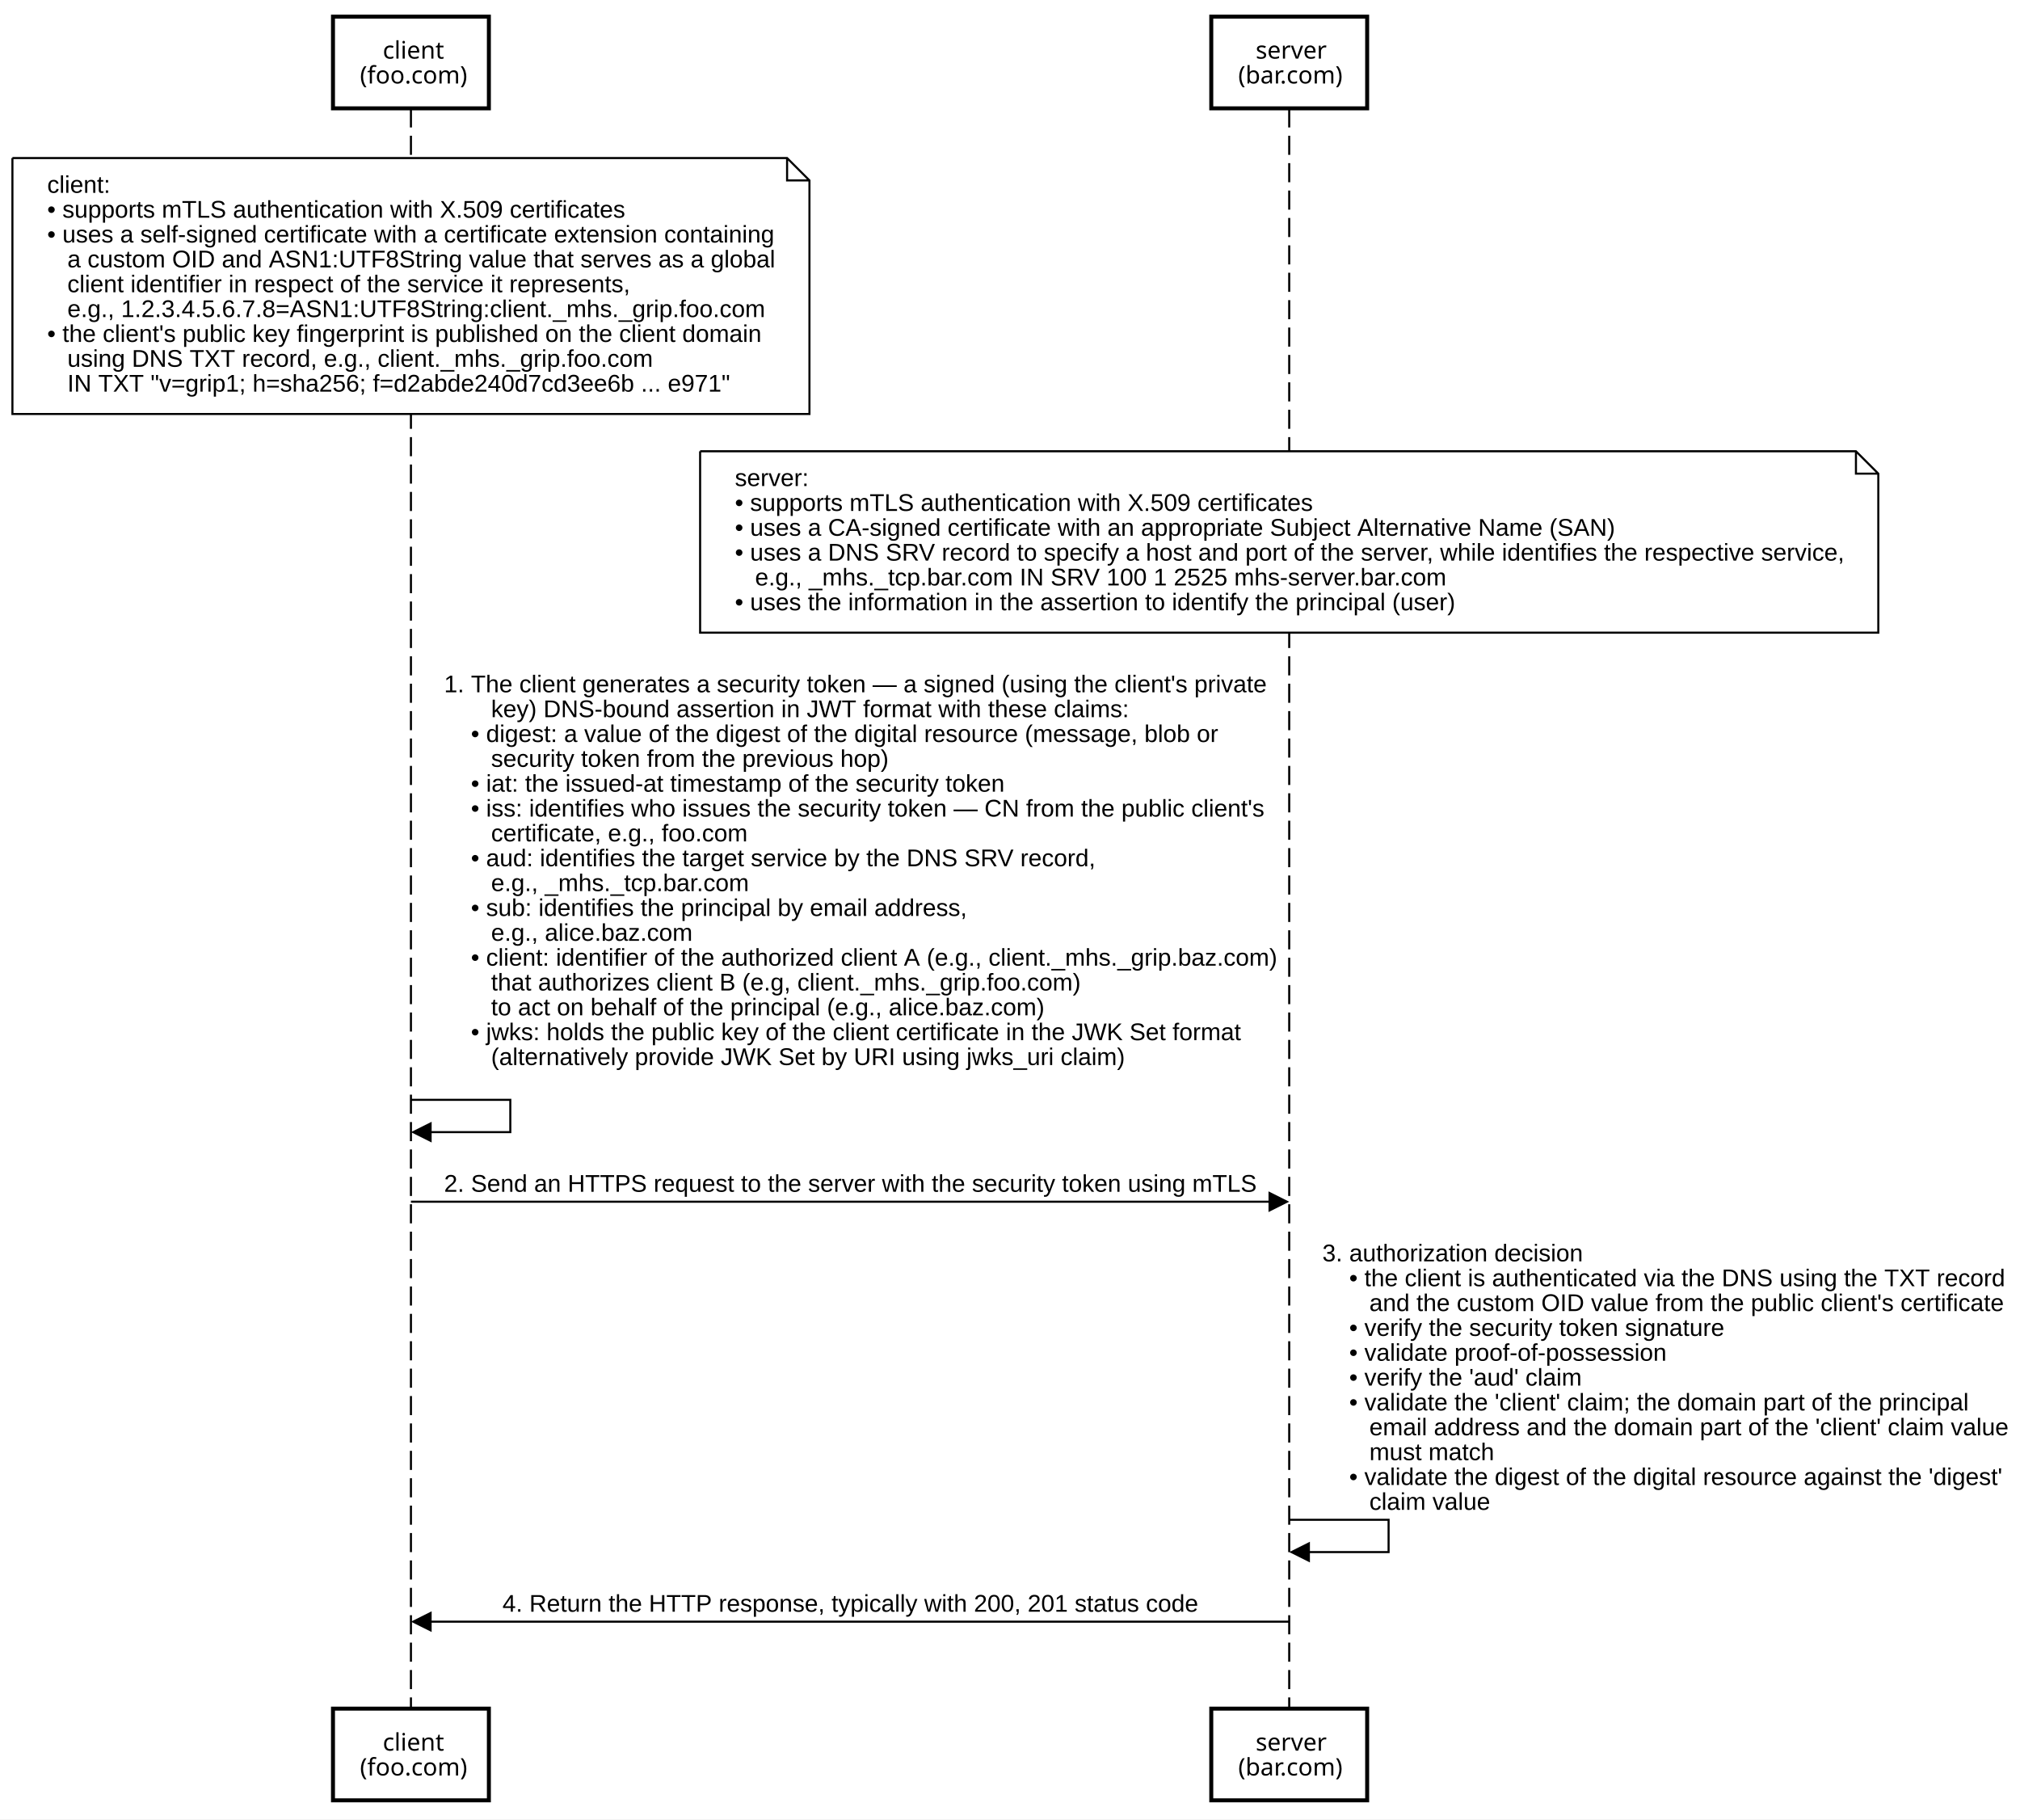
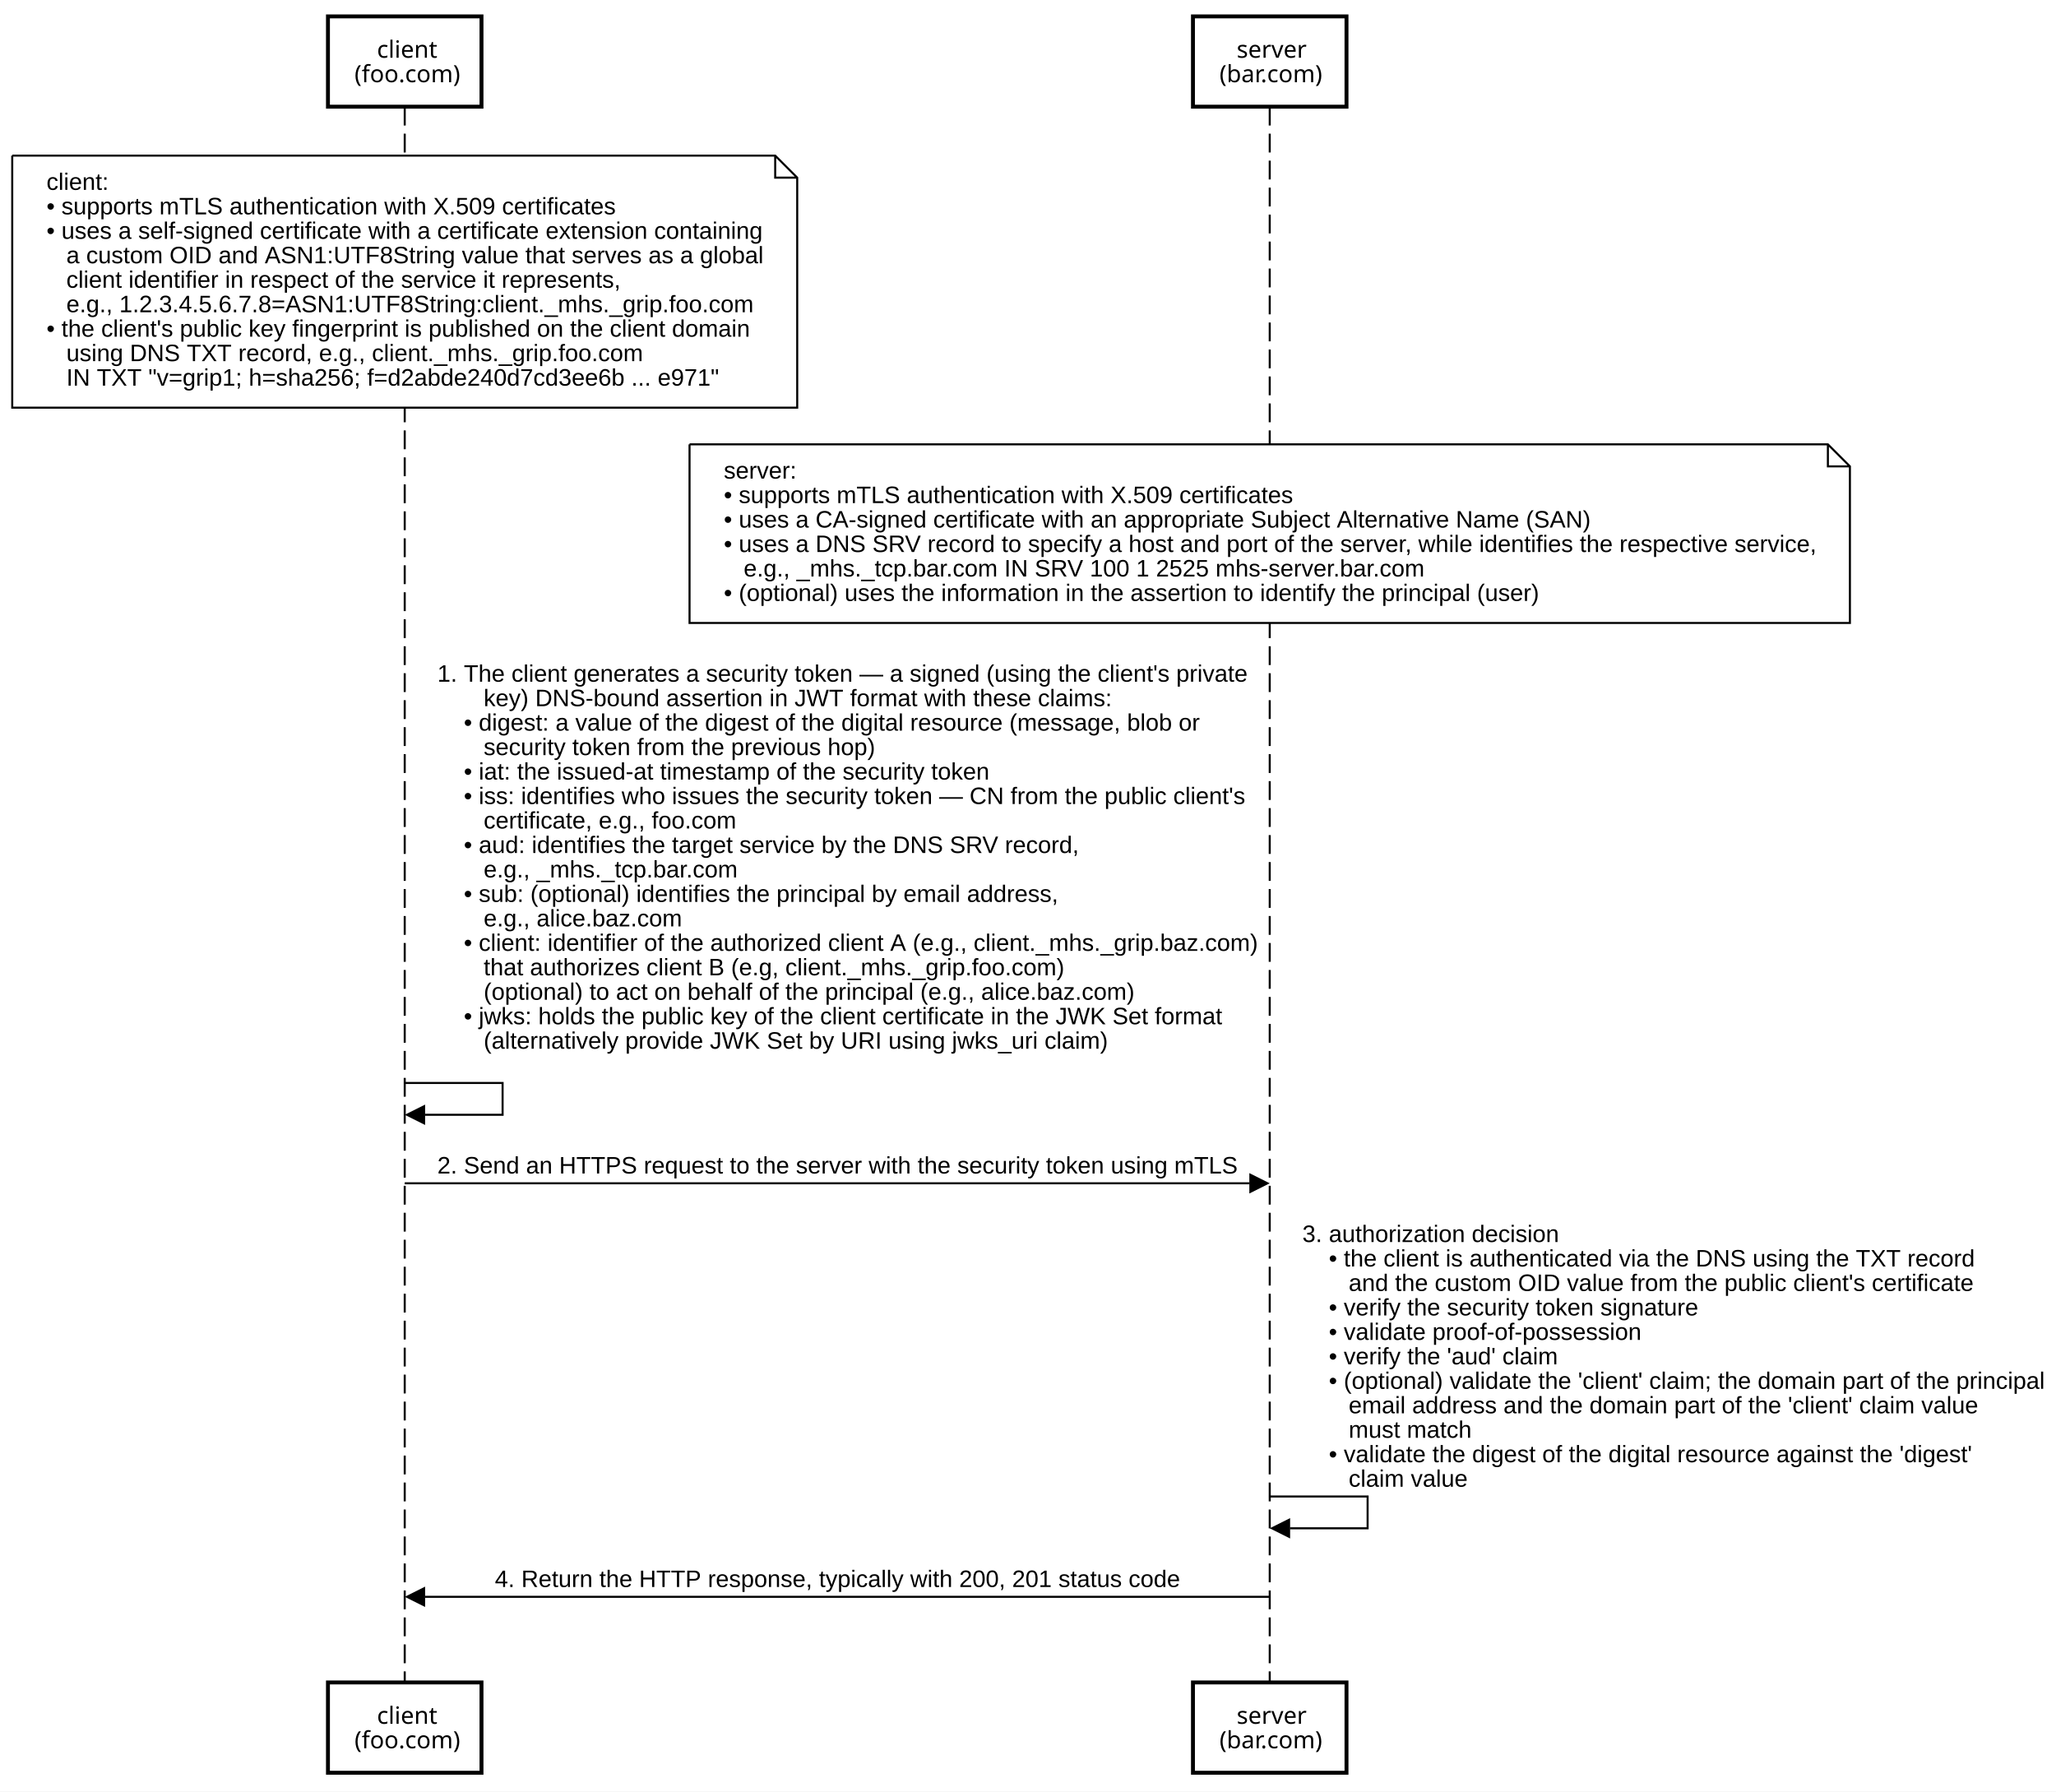
- <svg xmlns="http://www.w3.org/2000/svg" version="1.1" width="1226" height="1104">
+ <svg xmlns="http://www.w3.org/2000/svg" version="1.1" width="1267" height="1104">
  <defs />
  <g>
    <g />
    <g />
    <g />
    <g />
    <g />
    <g />
    <g />
    <g />
    <g />
    <g />
    <g />
    <g />
    <g />
    <g />
    <g />
    <g />
    <g />
    <g />
    <g />
    <g />
    <g />
    <g />
    <g />
    <g />
    <g />
    <g />
    <g />
    <g />
    <g />
    <g />
    <g />
    <g />
    <g />
    <g />
    <g />
    <g />
    <g />
    <g />
    <g />
    <g />
    <g />
    <g />
    <g />
    <g />
    <g />
    <g />
    <g />
    <g />
    <g />
+     <g />
+     <g />
+     <g />
+     <g />
+     <g />
+     <g />
+     <g />
+     <g />
+     <g />
+     <g />
+     <g />
+     <g />
+     <g />
+     <g />
+     <g />
+     <g />
+     <g />
+     <g />
+     <g />
+     <g />
+     <g />
+     <g />
+     <g />
+     <g />
+     <g />
+     <g />
+     <g />
+     <g />
+     <g />
+     <g />
+     <g />
+     <g />
+     <g />
+     <g />
+     <g />
+     <g />
+     <g />
+     <g />
+     <g />
+     <g />
+     <g />
+     <g />
+     <g />
+     <g />
+     <g />
+     <g />
+     <g />
+     <g />
+     <g />
+     <g />
+     <g />
+     <g />
+     <g />
+     <g />
+     <g />
+     <g />
+     <g />
+     <g />
+     <g />
+     <g />
+     <g />
+     <g />
+     <g />
+     <g />
+     <g />
+     <g />
+     <g />
+     <g />
+     <g />
+     <g />
+     <g />
+     <g />
+     <g />
+     <g />
+     <g />
+     <g />
+     <g />
+     <g />
+     <g />
+     <g />
+     <g />
+     <g />
+     <g />
+     <g />
+     <g />
+     <g />
+     <g />
+     <g />
+     <g />
+     <g />
+     <g />
+     <g />
+     <g />
+     <g />
+     <g />
+     <g />
+     <g />
+     <g />
+     <g />
+     <g />
+     <g />
+     <g />
+     <g />
+     <g />
+     <g />
+     <g />
+     <g />
+     <g />
+     <g />
+     <g />
+     <g />
+     <g />
+     <g />
+     <g />
+     <g />
+     <g />
+     <g />
+     <g />
+     <g />
+     <g />
+     <g />
+     <g />
+     <g />
+     <g />
+     <g />
+     <g />
+     <g />
+     <g />
+     <g />
+     <g />
+     <g />
+     <g />
+     <g />
+     <g />
+     <g />
+     <g />
+     <g />
+     <g />
+     <g />
+     <g />
+     <g />
+     <g />
+     <g />
+     <g />
+     <g />
+     <g />
+     <g />
+     <g />
+     <g />
+     <g />
+     <g />
+     <g />
+     <g />
+     <g />
+     <g />
+     <g />
+     <g />
+     <g />
+     <g />
+     <g />
+     <g />
+     <g />
+     <g />
+     <g />
+     <g />
+     <g />
+     <g />
+     <g />
+     <g />
+     <g />
+     <g />
+     <g />
+     <g />
+     <g />
+     <g />
+     <g />
+     <g />
+     <g />
+     <g />
+     <g />
+     <g />
+     <g />
+     <g />
+     <g />
+     <g />
+     <g />
+     <g />
+     <g />
+     <g />
+     <g />
+     <g />
+     <g />
+     <g />
+     <g />
+     <g />
+     <g />
+     <g />
+     <g />
+     <g />
+     <g />
+     <g />
+     <g />
+     <g />
+     <g />
+     <g />
+     <g />
+     <g />
+     <g />
+     <g />
+     <g />
+     <g />
+     <g />
+     <g />
+     <g />
+     <g />
+     <g />
+     <g />
+     <g />
+     <g />
+     <g />
+     <g />
+     <g />
+     <g />
+     <g />
+     <g />
+     <g />
+     <g />
+     <g />
+     <g />
+     <g />
+     <g />
+     <g />
+     <g />
+     <g />
+     <g />
+     <g />
+     <g />
+     <g />
+     <g />
+     <g />
+     <g />
+     <g />
+     <g />
+     <g />
+     <g />
+     <g />
+     <g />
+     <g />
+     <g />
+     <g />
+     <g />
+     <g />
+     <g />
+     <g />
+     <g />
+     <g />
+     <g />
+     <g />
+     <g />
+     <g />
+     <g />
+     <g />
+     <g />
+     <g />
+     <g />
+     <g />
+     <g />
+     <g />
+     <g />
+     <g />
+     <g />
+     <g />
+     <g />
+     <g />
+     <g />
+     <g />
+     <g />
+     <g />
+     <g />
+     <g />
+     <g />
+     <g />
+     <g />
+     <g />
+     <g />
+     <g />
+     <g />
+     <g />
+     <g />
+     <g />
+     <g />
+     <g />
+     <g />
+     <g />
+     <g />
+     <g />
+     <g />
+     <g />
+     <g />
+     <g />
+     <g />
+     <g />
+     <g />
+     <g />
+     <g />
+     <g />
+     <g />
+     <g />
+     <g />
+     <g />
+     <g />
+     <g />
+     <g />
+     <g />
+     <g />
+     <g />
+     <g />
+     <g />
+     <g />
+     <g />
+     <g />
+     <g />
+     <g />
+     <g />
+     <g />
+     <g />
+     <g />
+     <g />
+     <g />
+     <g />
+     <g />
+     <g />
+     <g />
+     <g />
+     <g />
+     <g />
+     <g />
+     <g />
+     <g />
+     <g />
+     <g />
+     <g />
+     <g />
+     <g />
+     <g />
+     <g />
+     <g />
+     <g />
+     <g />
+     <g />
+     <g />
+     <g />
+     <g />
+     <g />
+     <g />
+     <g />
+     <g />
+     <g />
+     <g />
+     <g />
+     <g />
+     <g />
+     <g />
+     <g />
+     <g />
+     <g />
+     <g />
+     <g />
+     <g />
+     <g />
+     <g />
+     <g />
+     <g />
+     <g />
+     <g />
+     <g />
+     <g />
+     <g />
+     <g />
+     <g />
+     <g />
+     <g />
+     <g />
+     <g />
+     <g />
+     <g />
+     <g />
+     <g />
+     <g />
+     <g />
+     <g />
+     <g />
+     <g />
+     <g />
+     <g />
+     <g />
+     <g />
+     <g />
+     <g />
+     <g />
+     <g />
+     <g />
+     <g />
+     <g />
+     <g />
+     <g />
+     <g />
+     <g />
+     <g />
+     <g />
+     <g />
+     <g />
+     <g />
+     <g />
+     <g />
+     <g />
+     <g />
+     <g />
+     <g />
+     <g />
+     <g />
+     <g />
+     <g />
+     <g />
+     <g />
+     <g />
+     <g />
+     <g />
+     <g />
+     <g />
+     <g />
+     <g />
+     <g />
+     <g />
+     <g />
+     <g />
+     <g />
+     <g />
+     <g />
+     <g />
+     <g />
+     <g />
+     <g />
+     <g />
+     <g />
+     <g />
+     <g />
+     <g />
+     <g />
+     <g />
+     <g />
+     <g />
+     <g />
+     <g />
+     <g />
+     <g />
+     <g />
+     <g />
+     <g />
+     <g />
+     <g />
+     <g />
+     <g />
+     <g />
+     <g />
+     <g />
+     <g />
+     <g />
+     <g />
+     <g />
+     <g />
+     <g />
+     <g />
+     <g />
+     <g />
+     <g />
+     <g />
+     <g />
+     <g />
+     <g />
+     <g />
+     <g />
+     <g />
+     <g />
+     <g />
+     <g />
+     <g />
+     <g />
+     <g />
+     <g />
+     <g />
+     <g />
+     <g />
+     <g />
+     <g />
+     <g />
+     <g />
+     <g />
+     <g />
+     <g />
+     <g />
+     <g />
+     <g />
+     <g />
+     <g />
+     <g />
+     <g />
+     <g />
+     <g />
+     <g />
+     <g />
+     <g />
+     <g />
+     <g />
+     <g />
+     <g />
+     <g />
+     <g />
+     <g />
+     <g />
+     <g />
+     <g />
+     <g />
+     <g />
+     <g />
+     <g />
+     <g />
+     <g />
+     <g />
+     <g />
+     <g />
+     <g />
+     <g />
+     <g />
+     <g />
+     <g />
+     <g />
+     <g />
+     <g />
+     <g />
+     <g />
+     <g />
+     <g />
+     <g />
+     <g />
+     <g />
+     <g />
+     <g />
+     <g />
+     <g />
+     <g />
+     <g />
+     <g />
+     <g />
+     <g />
+     <g />
+     <g />
+     <g />
+     <g />
+     <g />
+     <g />
+     <g />
+     <g />
+     <g />
+     <g />
+     <g />
+     <g />
+     <g />
+     <g />
+     <g />
+     <g />
+     <g />
+     <g />
+     <g />
+     <g />
+     <g />
+     <g />
+     <g />
+     <g />
+     <g />
+     <g />
+     <g />
+     <g />
+     <g />
+     <g />
+     <g />
+     <g />
+     <g />
+     <g />
+     <g />
+     <g />
+     <g />
+     <g />
+     <g />
+     <g />
+     <g />
+     <g />
+     <g />
+     <g />
+     <g />
+     <g />
+     <g />
+     <g />
+     <g />
+     <g />
+     <g />
+     <g />
+     <g />
+     <g />
+     <g />
+     <g />
+     <g />
+     <g />
+     <g />
+     <g />
+     <g />
+     <g />
+     <g />
+     <g />
+     <g />
+     <g />
+     <g />
+     <g />
+     <g />
+     <g />
+     <g />
+     <g />
+     <g />
+     <g />
+     <g />
+     <g />
+     <g />
+     <g />
+     <g />
+     <g />
+     <g />
+     <g />
+     <g />
+     <g />
+     <g />
+     <g />
+     <g />
+     <g />
+     <g />
+     <g />
+     <g />
+     <g />
+     <g />
+     <g />
+     <g />
+     <g />
+     <g />
+     <g />
+     <g />
+     <g />
+     <g />
+     <g />
+     <g />
+     <g />
+     <g />
+     <g />
+     <g />
+     <g />
+     <g />
+     <g />
+     <g />
+     <g />
+     <g />
+     <g />
+     <g />
+     <g />
+     <g />
+     <g />
+     <g />
+     <g />
+     <g />
+     <g />
+     <g />
+     <g />
+     <g />
+     <g />
+     <g />
+     <g />
+     <g />
+     <g />
+     <g />
+     <g />
+     <g />
+     <g />
+     <g />
+     <g />
+     <g />
+     <g />
+     <g />
+     <g />
+     <g />
+     <g />
+     <g />
+     <g />
+     <g />
+     <g />
+     <g />
+     <g />
+     <g />
+     <g />
+     <g />
+     <g />
+     <g />
+     <g />
+     <g />
+     <g />
+     <g />
+     <g />
+     <g />
+     <g />
+     <g />
+     <g />
+     <g />
+     <g />
+     <g />
+     <g />
+     <g />
+     <g />
+     <g />
+     <g />
+     <g />
+     <g />
+     <g />
+     <g />
+     <g />
+     <g />
+     <g />
+     <g />
+     <g />
+     <g />
+     <g />
+     <g />
+     <g />
+     <g />
+     <g />
+     <g />
+     <g />
+     <g />
+     <g />
+     <g />
+     <g />
+     <g />
+     <g />
+     <g />
+     <g />
+     <g />
+     <g />
+     <g />
+     <g />
+     <g />
+     <g />
+     <g />
+     <g />
+     <g />
+     <g />
+     <g />
+     <g />
+     <g />
+     <g />
+     <g />
+     <g />
+     <g />
+     <g />
+     <g />
+     <g />
+     <g />
+     <g />
+     <g />
+     <g />
+     <g />
+     <g />
+     <g />
+     <g />
+     <g />
+     <g />
+     <g />
+     <g />
+     <g />
+     <g />
+     <g />
+     <g />
+     <g />
+     <g />
+     <g />
+     <g />
+     <g />
+     <g />
+     <g />
+     <g />
+     <g />
+     <g />
+     <g />
+     <g />
+     <g />
+     <g />
+     <g />
+     <g />
+     <g />
+     <g />
+     <g />
+     <g />
+     <g />
+     <g />
+     <g />
+     <g />
+     <g />
+     <g />
+     <g />
+     <g />
+     <g />
+     <g />
+     <g />
+     <g />
+     <g />
+     <g />
+     <g />
+     <g />
+     <g />
+     <g />
+     <g />
+     <g />
+     <g />
+     <g />
+     <g />
+     <g />
+     <g />
+     <g />
+     <g />
+     <g />
+     <g />
+     <g />
+     <g />
+     <g />
+     <g />
+     <g />
+     <g />
+     <g />
+     <g />
+     <g />
+     <g />
+     <g />
+     <g />
+     <g />
+     <g />
+     <g />
+     <g />
+     <g />
+     <g />
+     <g />
+     <g />
+     <g />
+     <g />
+     <g />
+     <g />
+     <g />
+     <g />
+     <g />
+     <g />
+     <g />
+     <g />
+     <g />
+     <g />
+     <g />
+     <g />
+     <g />
+     <g />
+     <g />
+     <g />
+     <g />
+     <g />
+     <g />
+     <g />
+     <g />
+     <g />
+     <g />
+     <g />
+     <g />
+     <g />
+     <g />
+     <g />
+     <g />
+     <g />
+     <g />
+     <g />
+     <g />
+     <g />
+     <g />
+     <g />
+     <g />
+     <g />
+     <g />
+     <g />
+     <g />
+     <g />
+     <g />
+     <g />
+     <g />
+     <g />
+     <g />
+     <g />
+     <g />
+     <g />
+     <g />
+     <g />
+     <g />
+     <g />
+     <g />
+     <g />
+     <g />
+     <g />
+     <g />
+     <g />
+     <g />
+     <g />
+     <g />
+     <g />
+     <g />
+     <g />
+     <g />
+     <g />
+     <g />
+     <g />
+     <g />
+     <g />
+     <g />
+     <g />
+     <g />
+     <g />
+     <g />
+     <g />
+     <g />
+     <g />
+     <g />
+     <g />
+     <g />
+     <g />
+     <g />
+     <g />
+     <g />
+     <g />
+     <g />
+     <g />
+     <g />
+     <g />
+     <g />
+     <g />
+     <g />
+     <g />
+     <g />
+     <g />
+     <g />
+     <g />
+     <g />
+     <g />
+     <g />
+     <g />
+     <g />
+     <g />
+     <g />
+     <g />
+     <g />
+     <g />
+     <g />
+     <g />
+     <g />
+     <g />
+     <g />
+     <g />
+     <g />
+     <g />
+     <g />
+     <g />
+     <g />
+     <g />
+     <g />
+     <g />
+     <g />
+     <g />
+     <g />
+     <g />
+     <g />
+     <g />
+     <g />
+     <g />
+     <g />
+     <g />
+     <g />
+     <g />
+     <g />
+     <g />
+     <g />
+     <g />
+     <g />
+     <g />
+     <g />
+     <g />
+     <g />
+     <g />
+     <g />
+     <g />
+     <g />
+     <g />
+     <g />
+     <g />
    <g>
-       <rect fill="white" stroke="none" x="0" y="0" width="1226" height="1104" />
+       <rect fill="white" stroke="none" x="0" y="0" width="1267" height="1104" />
    </g>
    <g />
    <g>
      <path fill="none" stroke="black" paint-order="fill stroke markers" d=" M 249.409 65.743 L 249.409 1036.808" stroke-miterlimit="10" stroke-width="1.257" stroke-dasharray="11.599,5.026" />
      <path fill="none" stroke="black" paint-order="fill stroke markers" d=" M 782.464 65.743 L 782.464 1036.808" stroke-miterlimit="10" stroke-width="1.257" stroke-dasharray="11.599,5.026" />
    </g>
    <g>
      <path fill="none" stroke="none" />
      <g>
        <path fill="white" stroke="black" paint-order="fill stroke markers" d=" M 202.101 10.103 L 296.717 10.103 L 296.717 65.743 L 202.101 65.743 L 202.101 10.103 Z" stroke-miterlimit="10" stroke-width="2.413" stroke-dasharray="" />
      </g>
      <g>
        <text fill="black" stroke="none" font-family="sans-serif" font-size="11pt" font-style="normal" font-weight="normal" text-decoration="normal" x="232.302" y="35.586" text-anchor="start" dominant-baseline="alphabetic" xml:space="preserve">client</text>
        <text fill="black" stroke="none" font-family="sans-serif" font-size="11pt" font-style="normal" font-weight="normal" text-decoration="normal" x="218.461" y="50.664" text-anchor="start" dominant-baseline="alphabetic" xml:space="preserve">(foo.com)</text>
      </g>
      <path fill="none" stroke="none" />
      <g>
        <path fill="white" stroke="black" paint-order="fill stroke markers" d=" M 735.156 10.103 L 829.772 10.103 L 829.772 65.743 L 735.156 65.743 L 735.156 10.103 Z" stroke-miterlimit="10" stroke-width="2.413" stroke-dasharray="" />
      </g>
      <g>
        <text fill="black" stroke="none" font-family="sans-serif" font-size="11pt" font-style="normal" font-weight="normal" text-decoration="normal" x="762.104" y="35.586" text-anchor="start" dominant-baseline="alphabetic" xml:space="preserve">server</text>
        <text fill="black" stroke="none" font-family="sans-serif" font-size="11pt" font-style="normal" font-weight="normal" text-decoration="normal" x="751.516" y="50.664" text-anchor="start" dominant-baseline="alphabetic" xml:space="preserve">(bar.com)</text>
      </g>
      <path fill="none" stroke="none" />
      <g>
        <path fill="white" stroke="black" paint-order="fill stroke markers" d=" M 202.101 1036.808 L 296.717 1036.808 L 296.717 1092.448 L 202.101 1092.448 L 202.101 1036.808 Z" stroke-miterlimit="10" stroke-width="2.413" stroke-dasharray="" />
      </g>
      <g>
        <text fill="black" stroke="none" font-family="sans-serif" font-size="11pt" font-style="normal" font-weight="normal" text-decoration="normal" x="232.302" y="1062.291" text-anchor="start" dominant-baseline="alphabetic" xml:space="preserve">client</text>
        <text fill="black" stroke="none" font-family="sans-serif" font-size="11pt" font-style="normal" font-weight="normal" text-decoration="normal" x="218.461" y="1077.369" text-anchor="start" dominant-baseline="alphabetic" xml:space="preserve">(foo.com)</text>
      </g>
      <path fill="none" stroke="none" />
      <g>
        <path fill="white" stroke="black" paint-order="fill stroke markers" d=" M 735.156 1036.808 L 829.772 1036.808 L 829.772 1092.448 L 735.156 1092.448 L 735.156 1036.808 Z" stroke-miterlimit="10" stroke-width="2.413" stroke-dasharray="" />
      </g>
      <g>
        <text fill="black" stroke="none" font-family="sans-serif" font-size="11pt" font-style="normal" font-weight="normal" text-decoration="normal" x="762.104" y="1062.291" text-anchor="start" dominant-baseline="alphabetic" xml:space="preserve">server</text>
        <text fill="black" stroke="none" font-family="sans-serif" font-size="11pt" font-style="normal" font-weight="normal" text-decoration="normal" x="751.516" y="1077.369" text-anchor="start" dominant-baseline="alphabetic" xml:space="preserve">(bar.com)</text>
      </g>
    </g>
    <g>
      <path fill="white" stroke="black" paint-order="fill stroke markers" d=" M 7.539 95.9 L 477.708 95.9 L 491.279 109.471 L 491.279 251.21 L 7.539 251.21 L 7.539 95.9 M 477.708 95.9 L 477.708 109.471 L 491.279 109.471" stroke-miterlimit="10" stroke-width="1.257" stroke-dasharray="" />
      <g>
        <text fill="black" stroke="none" font-family="arial" font-size="11pt" font-style="normal" font-weight="normal" text-decoration="normal" x="28.649" y="117.01" text-anchor="start" dominant-baseline="alphabetic" xml:space="preserve">client:</text>
        <text fill="black" stroke="none" font-family="arial" font-size="11pt" font-style="normal" font-weight="normal" text-decoration="normal" x="28.649" y="132.089" text-anchor="start" dominant-baseline="alphabetic" xml:space="preserve">• supports mTLS authentication with X.509 certificates</text>
        <text fill="black" stroke="none" font-family="arial" font-size="11pt" font-style="normal" font-weight="normal" text-decoration="normal" x="28.649" y="147.168" text-anchor="start" dominant-baseline="alphabetic" xml:space="preserve">• uses a self-signed certificate with a certificate extension containing</text>
        <text fill="black" stroke="none" font-family="arial" font-size="11pt" font-style="normal" font-weight="normal" text-decoration="normal" x="28.649" y="162.246" text-anchor="start" dominant-baseline="alphabetic" xml:space="preserve">   a custom OID and ASN1:UTF8String value that serves as a global</text>
        <text fill="black" stroke="none" font-family="arial" font-size="11pt" font-style="normal" font-weight="normal" text-decoration="normal" x="28.649" y="177.325" text-anchor="start" dominant-baseline="alphabetic" xml:space="preserve">   client identifier in respect of the service it represents,</text>
        <text fill="black" stroke="none" font-family="arial" font-size="11pt" font-style="normal" font-weight="normal" text-decoration="normal" x="28.649" y="192.404" text-anchor="start" dominant-baseline="alphabetic" xml:space="preserve">   e.g., 1.2.3.4.5.6.7.8=ASN1:UTF8String:client._mhs._grip.foo.com</text>
        <text fill="black" stroke="none" font-family="arial" font-size="11pt" font-style="normal" font-weight="normal" text-decoration="normal" x="28.649" y="207.482" text-anchor="start" dominant-baseline="alphabetic" xml:space="preserve">• the client's public key fingerprint is published on the client domain</text>
        <text fill="black" stroke="none" font-family="arial" font-size="11pt" font-style="normal" font-weight="normal" text-decoration="normal" x="28.649" y="222.561" text-anchor="start" dominant-baseline="alphabetic" xml:space="preserve">   using DNS TXT record, e.g., client._mhs._grip.foo.com</text>
        <text fill="black" stroke="none" font-family="arial" font-size="11pt" font-style="normal" font-weight="normal" text-decoration="normal" x="28.649" y="237.64" text-anchor="start" dominant-baseline="alphabetic" xml:space="preserve">   IN TXT "v=grip1; h=sha256; f=d2abde240d7cd3ee6b ... e971"</text>
      </g>
      <path fill="white" stroke="black" paint-order="fill stroke markers" d=" M 424.926 273.828 L 1126.431 273.828 L 1140.002 287.399 L 1140.002 383.902 L 424.926 383.902 L 424.926 273.828 M 1126.431 273.828 L 1126.431 287.399 L 1140.002 287.399" stroke-miterlimit="10" stroke-width="1.257" stroke-dasharray="" />
      <g>
        <text fill="black" stroke="none" font-family="arial" font-size="11pt" font-style="normal" font-weight="normal" text-decoration="normal" x="446.036" y="294.938" text-anchor="start" dominant-baseline="alphabetic" xml:space="preserve">server:</text>
        <text fill="black" stroke="none" font-family="arial" font-size="11pt" font-style="normal" font-weight="normal" text-decoration="normal" x="446.036" y="310.017" text-anchor="start" dominant-baseline="alphabetic" xml:space="preserve">• supports mTLS authentication with X.509 certificates</text>
        <text fill="black" stroke="none" font-family="arial" font-size="11pt" font-style="normal" font-weight="normal" text-decoration="normal" x="446.036" y="325.096" text-anchor="start" dominant-baseline="alphabetic" xml:space="preserve">• uses a CA-signed certificate with an appropriate Subject Alternative Name (SAN)</text>
        <text fill="black" stroke="none" font-family="arial" font-size="11pt" font-style="normal" font-weight="normal" text-decoration="normal" x="446.036" y="340.174" text-anchor="start" dominant-baseline="alphabetic" xml:space="preserve">• uses a DNS SRV record to specify a host and port of the server, while identifies the respective service,</text>
        <text fill="black" stroke="none" font-family="arial" font-size="11pt" font-style="normal" font-weight="normal" text-decoration="normal" x="446.036" y="355.253" text-anchor="start" dominant-baseline="alphabetic" xml:space="preserve">   e.g., _mhs._tcp.bar.com IN SRV 100 1 2525 mhs-server.bar.com</text>
-         <text fill="black" stroke="none" font-family="arial" font-size="11pt" font-style="normal" font-weight="normal" text-decoration="normal" x="446.036" y="370.332" text-anchor="start" dominant-baseline="alphabetic" xml:space="preserve">• uses the information in the assertion to identify the principal (user)</text>
+         <text fill="black" stroke="none" font-family="arial" font-size="11pt" font-style="normal" font-weight="normal" text-decoration="normal" x="446.036" y="370.332" text-anchor="start" dominant-baseline="alphabetic" xml:space="preserve">• (optional) uses the information in the assertion to identify the principal (user)</text>
      </g>
      <g>
        <g>
          <rect fill="white" stroke="none" x="267.252" y="406.52" width="503.459" height="19.602" />
        </g>
        <g>
          <rect fill="white" stroke="none" x="267.252" y="421.599" width="419.915" height="19.602" />
        </g>
        <g>
          <rect fill="white" stroke="none" x="267.252" y="436.678" width="474.032" height="19.602" />
        </g>
        <g>
          <rect fill="white" stroke="none" x="267.252" y="451.756" width="274.154" height="19.602" />
        </g>
        <g>
          <rect fill="white" stroke="none" x="267.252" y="466.835" width="344.458" height="19.602" />
        </g>
        <g>
          <rect fill="white" stroke="none" x="267.252" y="481.914" width="502.006" height="19.602" />
        </g>
        <g>
          <rect fill="white" stroke="none" x="267.252" y="496.992" width="188.614" height="19.602" />
        </g>
        <g>
          <rect fill="white" stroke="none" x="267.252" y="512.071" width="399.591" height="19.602" />
        </g>
        <g>
          <rect fill="white" stroke="none" x="267.252" y="527.15" width="189.437" height="19.602" />
        </g>
        <g>
-           <rect fill="white" stroke="none" x="267.252" y="542.228" width="321.665" height="19.602" />
+           <rect fill="white" stroke="none" x="267.252" y="542.228" width="386.838" height="19.602" />
        </g>
        <g>
          <rect fill="white" stroke="none" x="267.252" y="557.307" width="155.222" height="19.602" />
        </g>
        <g>
          <rect fill="white" stroke="none" x="267.252" y="572.386" width="509.835" height="19.602" />
        </g>
        <g>
          <rect fill="white" stroke="none" x="267.252" y="587.464" width="390.646" height="19.602" />
        </g>
        <g>
-           <rect fill="white" stroke="none" x="267.252" y="602.543" width="368.676" height="19.602" />
+           <rect fill="white" stroke="none" x="267.252" y="602.543" width="433.849" height="19.602" />
        </g>
        <g>
          <rect fill="white" stroke="none" x="267.252" y="617.621" width="487.815" height="19.602" />
        </g>
        <g>
          <rect fill="white" stroke="none" x="267.252" y="632.7" width="417.468" height="19.602" />
        </g>
        <g>
          <rect fill="white" stroke="none" x="267.252" y="647.779" width="4.524" height="19.602" />
        </g>
        <text fill="black" stroke="none" font-family="arial" font-size="11pt" font-style="normal" font-weight="normal" text-decoration="normal" x="269.514" y="420.091" text-anchor="start" dominant-baseline="alphabetic" xml:space="preserve">1. The client generates a security token — a signed (using the client's private</text>
        <text fill="black" stroke="none" font-family="arial" font-size="11pt" font-style="normal" font-weight="normal" text-decoration="normal" x="269.514" y="435.17" text-anchor="start" dominant-baseline="alphabetic" xml:space="preserve">       key) DNS-bound assertion in JWT format with these claims:</text>
        <text fill="black" stroke="none" font-family="arial" font-size="11pt" font-style="normal" font-weight="normal" text-decoration="normal" x="269.514" y="450.248" text-anchor="start" dominant-baseline="alphabetic" xml:space="preserve">    • digest: a value of the digest of the digital resource (message, blob or</text>
        <text fill="black" stroke="none" font-family="arial" font-size="11pt" font-style="normal" font-weight="normal" text-decoration="normal" x="269.514" y="465.327" text-anchor="start" dominant-baseline="alphabetic" xml:space="preserve">       security token from the previous hop)</text>
        <text fill="black" stroke="none" font-family="arial" font-size="11pt" font-style="normal" font-weight="normal" text-decoration="normal" x="269.514" y="480.406" text-anchor="start" dominant-baseline="alphabetic" xml:space="preserve">    • iat: the issued-at timestamp of the security token</text>
        <text fill="black" stroke="none" font-family="arial" font-size="11pt" font-style="normal" font-weight="normal" text-decoration="normal" x="269.514" y="495.484" text-anchor="start" dominant-baseline="alphabetic" xml:space="preserve">    • iss: identifies who issues the security token — CN from the public client's</text>
        <text fill="black" stroke="none" font-family="arial" font-size="11pt" font-style="normal" font-weight="normal" text-decoration="normal" x="269.514" y="510.563" text-anchor="start" dominant-baseline="alphabetic" xml:space="preserve">       certificate, e.g., foo.com</text>
        <text fill="black" stroke="none" font-family="arial" font-size="11pt" font-style="normal" font-weight="normal" text-decoration="normal" x="269.514" y="525.642" text-anchor="start" dominant-baseline="alphabetic" xml:space="preserve">    • aud: identifies the target service by the DNS SRV record,</text>
        <text fill="black" stroke="none" font-family="arial" font-size="11pt" font-style="normal" font-weight="normal" text-decoration="normal" x="269.514" y="540.72" text-anchor="start" dominant-baseline="alphabetic" xml:space="preserve">       e.g., _mhs._tcp.bar.com</text>
-         <text fill="black" stroke="none" font-family="arial" font-size="11pt" font-style="normal" font-weight="normal" text-decoration="normal" x="269.514" y="555.799" text-anchor="start" dominant-baseline="alphabetic" xml:space="preserve">    • sub: identifies the principal by email address,</text>
+         <text fill="black" stroke="none" font-family="arial" font-size="11pt" font-style="normal" font-weight="normal" text-decoration="normal" x="269.514" y="555.799" text-anchor="start" dominant-baseline="alphabetic" xml:space="preserve">    • sub: (optional) identifies the principal by email address,</text>
        <text fill="black" stroke="none" font-family="arial" font-size="11pt" font-style="normal" font-weight="normal" text-decoration="normal" x="269.514" y="570.878" text-anchor="start" dominant-baseline="alphabetic" xml:space="preserve">       e.g., alice.baz.com</text>
        <text fill="black" stroke="none" font-family="arial" font-size="11pt" font-style="normal" font-weight="normal" text-decoration="normal" x="269.514" y="585.956" text-anchor="start" dominant-baseline="alphabetic" xml:space="preserve">    • client: identifier of the authorized client A (e.g., client._mhs._grip.baz.com)</text>
        <text fill="black" stroke="none" font-family="arial" font-size="11pt" font-style="normal" font-weight="normal" text-decoration="normal" x="269.514" y="601.035" text-anchor="start" dominant-baseline="alphabetic" xml:space="preserve">       that authorizes client B (e.g, client._mhs._grip.foo.com)</text>
-         <text fill="black" stroke="none" font-family="arial" font-size="11pt" font-style="normal" font-weight="normal" text-decoration="normal" x="269.514" y="616.114" text-anchor="start" dominant-baseline="alphabetic" xml:space="preserve">       to act on behalf of the principal (e.g., alice.baz.com)</text>
+         <text fill="black" stroke="none" font-family="arial" font-size="11pt" font-style="normal" font-weight="normal" text-decoration="normal" x="269.514" y="616.114" text-anchor="start" dominant-baseline="alphabetic" xml:space="preserve">       (optional) to act on behalf of the principal (e.g., alice.baz.com)</text>
        <text fill="black" stroke="none" font-family="arial" font-size="11pt" font-style="normal" font-weight="normal" text-decoration="normal" x="269.514" y="631.192" text-anchor="start" dominant-baseline="alphabetic" xml:space="preserve">    • jwks: holds the public key of the client certificate in the JWK Set format</text>
        <text fill="black" stroke="none" font-family="arial" font-size="11pt" font-style="normal" font-weight="normal" text-decoration="normal" x="269.514" y="646.271" text-anchor="start" dominant-baseline="alphabetic" xml:space="preserve">       (alternatively provide JWK Set by URI using jwks_uri claim)</text>
-         <text fill="black" stroke="none" font-family="arial" font-size="11pt" font-style="normal" font-weight="normal" text-decoration="normal" x="269.514" y="661.35" text-anchor="start" dominant-baseline="alphabetic" xml:space="preserve" />
      </g>
      <g>
        <path fill="none" stroke="black" paint-order="fill stroke markers" d=" M 249.409 667.381 L 309.724 667.381 L 309.724 686.983 L 261.824 686.983" stroke-miterlimit="10" stroke-width="1.257" stroke-dasharray="" />
        <g transform="translate(249.4092,686.9833) translate(-249.4092,-686.9833)">
          <path fill="black" stroke="none" paint-order="stroke fill markers" d=" M 261.975 680.7 L 249.409 686.983 L 261.975 693.266 Z" />
        </g>
      </g>
      <g>
        <g>
          <rect fill="white" stroke="none" x="267.252" y="709.601" width="497.369" height="19.602" />
        </g>
        <text fill="black" stroke="none" font-family="arial" font-size="11pt" font-style="normal" font-weight="normal" text-decoration="normal" x="269.514" y="723.172" text-anchor="start" dominant-baseline="alphabetic" xml:space="preserve">2. Send an HTTPS request to the server with the security token using mTLS</text>
      </g>
      <g>
        <path fill="none" stroke="black" paint-order="fill stroke markers" d=" M 249.409 729.203 L 770.049 729.203" stroke-miterlimit="10" stroke-width="1.257" stroke-dasharray="" />
-         <g transform="translate(782.4639,729.2035) translate(-782.4639,-729.2035)">
+         <g transform="translate(782.464,729.2035) translate(-782.464,-729.2035)">
          <path fill="black" stroke="none" paint-order="stroke fill markers" d=" M 769.898 722.921 L 782.464 729.203 L 769.898 735.486 Z" />
        </g>
      </g>
      <g>
        <g>
          <rect fill="white" stroke="none" x="800.307" y="751.821" width="162.586" height="19.602" />
        </g>
        <g>
          <rect fill="white" stroke="none" x="800.307" y="766.9" width="418.606" height="19.602" />
        </g>
        <g>
          <rect fill="white" stroke="none" x="800.307" y="781.979" width="417.876" height="19.602" />
        </g>
        <g>
          <rect fill="white" stroke="none" x="800.307" y="797.057" width="248.334" height="19.602" />
        </g>
        <g>
          <rect fill="white" stroke="none" x="800.307" y="812.136" width="213.318" height="19.602" />
        </g>
        <g>
          <rect fill="white" stroke="none" x="800.307" y="827.215" width="161.871" height="19.602" />
        </g>
        <g>
-           <rect fill="white" stroke="none" x="800.307" y="842.293" width="396.514" height="19.602" />
+           <rect fill="white" stroke="none" x="800.307" y="842.293" width="461.687" height="19.602" />
        </g>
        <g>
          <rect fill="white" stroke="none" x="800.307" y="857.372" width="420.71" height="19.602" />
        </g>
        <g>
          <rect fill="white" stroke="none" x="800.307" y="872.451" width="108.77" height="19.602" />
        </g>
        <g>
          <rect fill="white" stroke="none" x="800.307" y="887.529" width="416.917" height="19.602" />
        </g>
        <g>
          <rect fill="white" stroke="none" x="800.307" y="902.608" width="106.337" height="19.602" />
        </g>
        <text fill="black" stroke="none" font-family="arial" font-size="11pt" font-style="normal" font-weight="normal" text-decoration="normal" x="802.569" y="765.392" text-anchor="start" dominant-baseline="alphabetic" xml:space="preserve">3. authorization decision</text>
        <text fill="black" stroke="none" font-family="arial" font-size="11pt" font-style="normal" font-weight="normal" text-decoration="normal" x="802.569" y="780.471" text-anchor="start" dominant-baseline="alphabetic" xml:space="preserve">    • the client is authenticated via the DNS using the TXT record</text>
        <text fill="black" stroke="none" font-family="arial" font-size="11pt" font-style="normal" font-weight="normal" text-decoration="normal" x="802.569" y="795.55" text-anchor="start" dominant-baseline="alphabetic" xml:space="preserve">       and the custom OID value from the public client's certificate</text>
        <text fill="black" stroke="none" font-family="arial" font-size="11pt" font-style="normal" font-weight="normal" text-decoration="normal" x="802.569" y="810.628" text-anchor="start" dominant-baseline="alphabetic" xml:space="preserve">    • verify the security token signature</text>
        <text fill="black" stroke="none" font-family="arial" font-size="11pt" font-style="normal" font-weight="normal" text-decoration="normal" x="802.569" y="825.707" text-anchor="start" dominant-baseline="alphabetic" xml:space="preserve">    • validate proof-of-possession</text>
        <text fill="black" stroke="none" font-family="arial" font-size="11pt" font-style="normal" font-weight="normal" text-decoration="normal" x="802.569" y="840.785" text-anchor="start" dominant-baseline="alphabetic" xml:space="preserve">    • verify the 'aud' claim</text>
-         <text fill="black" stroke="none" font-family="arial" font-size="11pt" font-style="normal" font-weight="normal" text-decoration="normal" x="802.569" y="855.864" text-anchor="start" dominant-baseline="alphabetic" xml:space="preserve">    • validate the 'client' claim; the domain part of the principal</text>
+         <text fill="black" stroke="none" font-family="arial" font-size="11pt" font-style="normal" font-weight="normal" text-decoration="normal" x="802.569" y="855.864" text-anchor="start" dominant-baseline="alphabetic" xml:space="preserve">    • (optional) validate the 'client' claim; the domain part of the principal</text>
        <text fill="black" stroke="none" font-family="arial" font-size="11pt" font-style="normal" font-weight="normal" text-decoration="normal" x="802.569" y="870.943" text-anchor="start" dominant-baseline="alphabetic" xml:space="preserve">       email address and the domain part of the 'client' claim value</text>
        <text fill="black" stroke="none" font-family="arial" font-size="11pt" font-style="normal" font-weight="normal" text-decoration="normal" x="802.569" y="886.021" text-anchor="start" dominant-baseline="alphabetic" xml:space="preserve">       must match</text>
        <text fill="black" stroke="none" font-family="arial" font-size="11pt" font-style="normal" font-weight="normal" text-decoration="normal" x="802.569" y="901.1" text-anchor="start" dominant-baseline="alphabetic" xml:space="preserve">    • validate the digest of the digital resource against the 'digest'</text>
        <text fill="black" stroke="none" font-family="arial" font-size="11pt" font-style="normal" font-weight="normal" text-decoration="normal" x="802.569" y="916.179" text-anchor="start" dominant-baseline="alphabetic" xml:space="preserve">       claim value</text>
      </g>
      <g>
        <path fill="none" stroke="black" paint-order="fill stroke markers" d=" M 782.464 922.21 L 842.779 922.21 L 842.779 941.812 L 794.879 941.812" stroke-miterlimit="10" stroke-width="1.257" stroke-dasharray="" />
-         <g transform="translate(782.4639,941.8124) translate(-782.4639,-941.8124)">
-           <path fill="black" stroke="none" paint-order="stroke fill markers" d=" M 795.029 935.53 L 782.464 941.812 L 795.029 948.095 Z" />
+         <g transform="translate(782.464,941.8124) translate(-782.464,-941.8124)">
+           <path fill="black" stroke="none" paint-order="stroke fill markers" d=" M 795.03 935.53 L 782.464 941.812 L 795.03 948.095 Z" />
        </g>
      </g>
      <g>
        <g>
          <rect fill="white" stroke="none" x="302.68" y="964.43" width="426.513" height="19.602" />
        </g>
        <text fill="black" stroke="none" font-family="arial" font-size="11pt" font-style="normal" font-weight="normal" text-decoration="normal" x="304.942" y="978.001" text-anchor="start" dominant-baseline="alphabetic" xml:space="preserve">4. Return the HTTP response, typically with 200, 201 status code</text>
      </g>
      <g>
        <path fill="none" stroke="black" paint-order="fill stroke markers" d=" M 782.464 984.033 L 261.824 984.033" stroke-miterlimit="10" stroke-width="1.257" stroke-dasharray="" />
        <g transform="translate(249.4092,984.0326) translate(-249.4092,-984.0326)">
          <path fill="black" stroke="none" paint-order="stroke fill markers" d=" M 261.975 977.75 L 249.409 984.033 L 261.975 990.315 Z" />
        </g>
      </g>
    </g>
  </g>
</svg>
